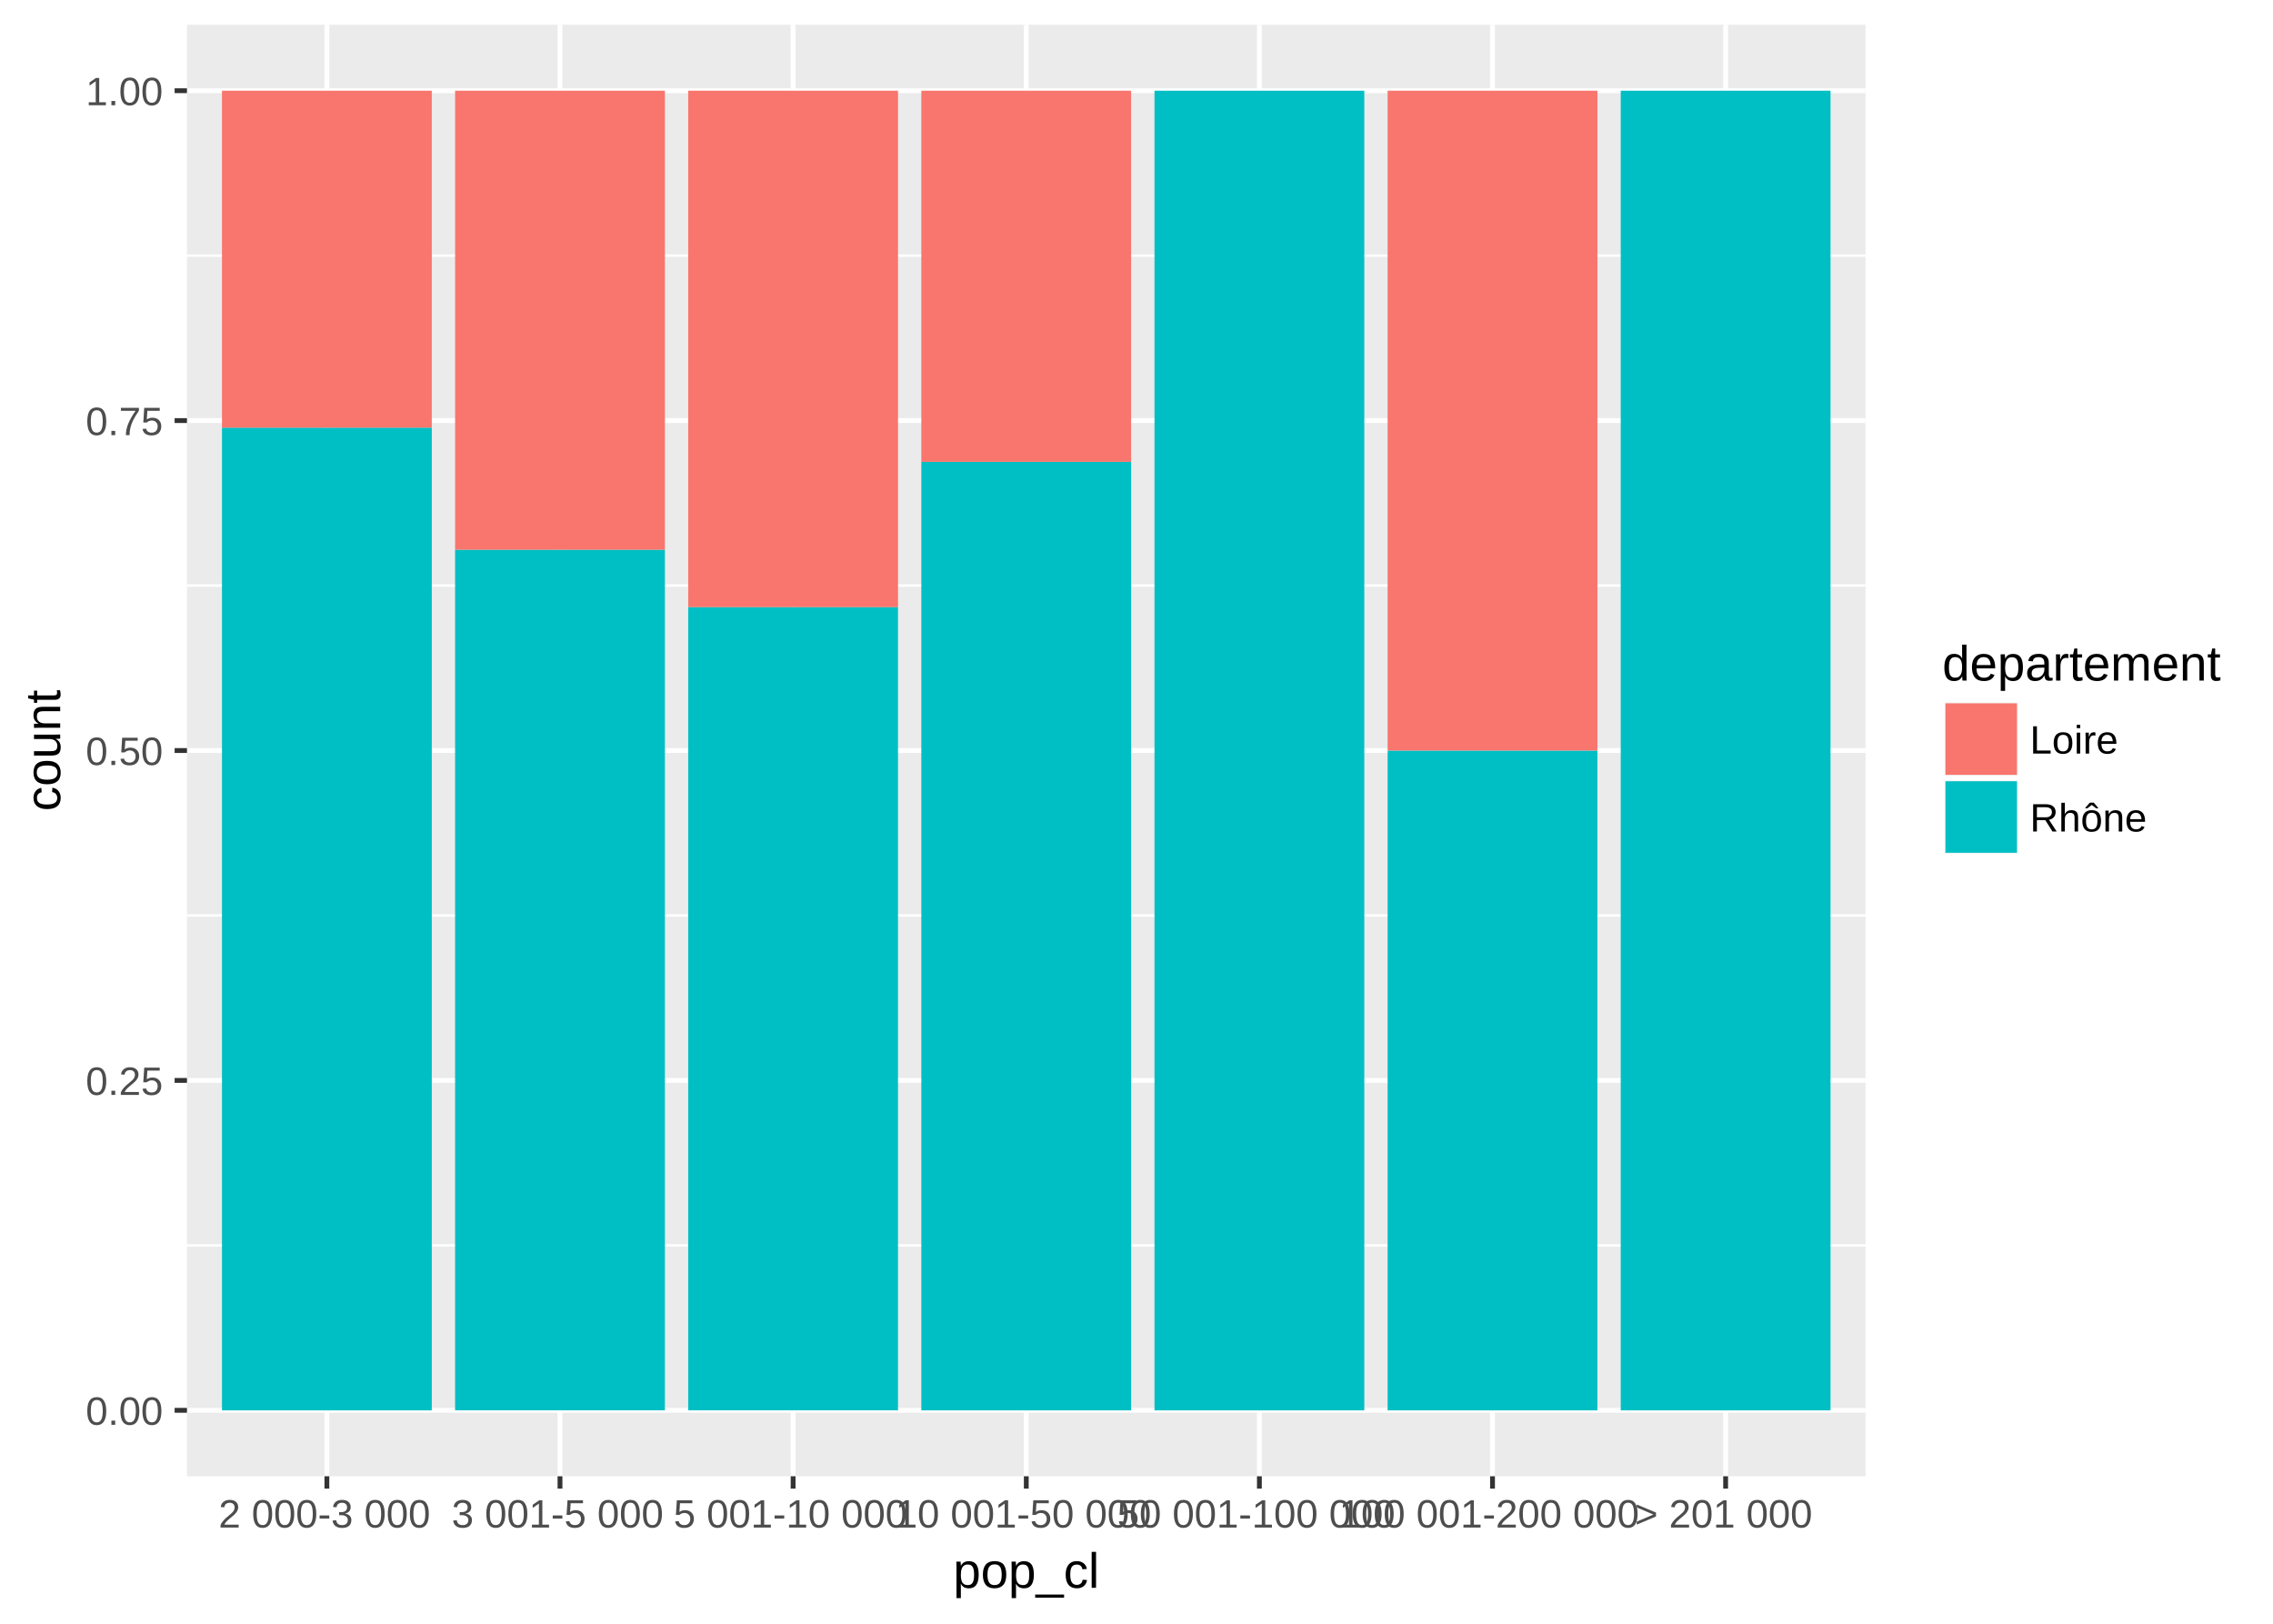
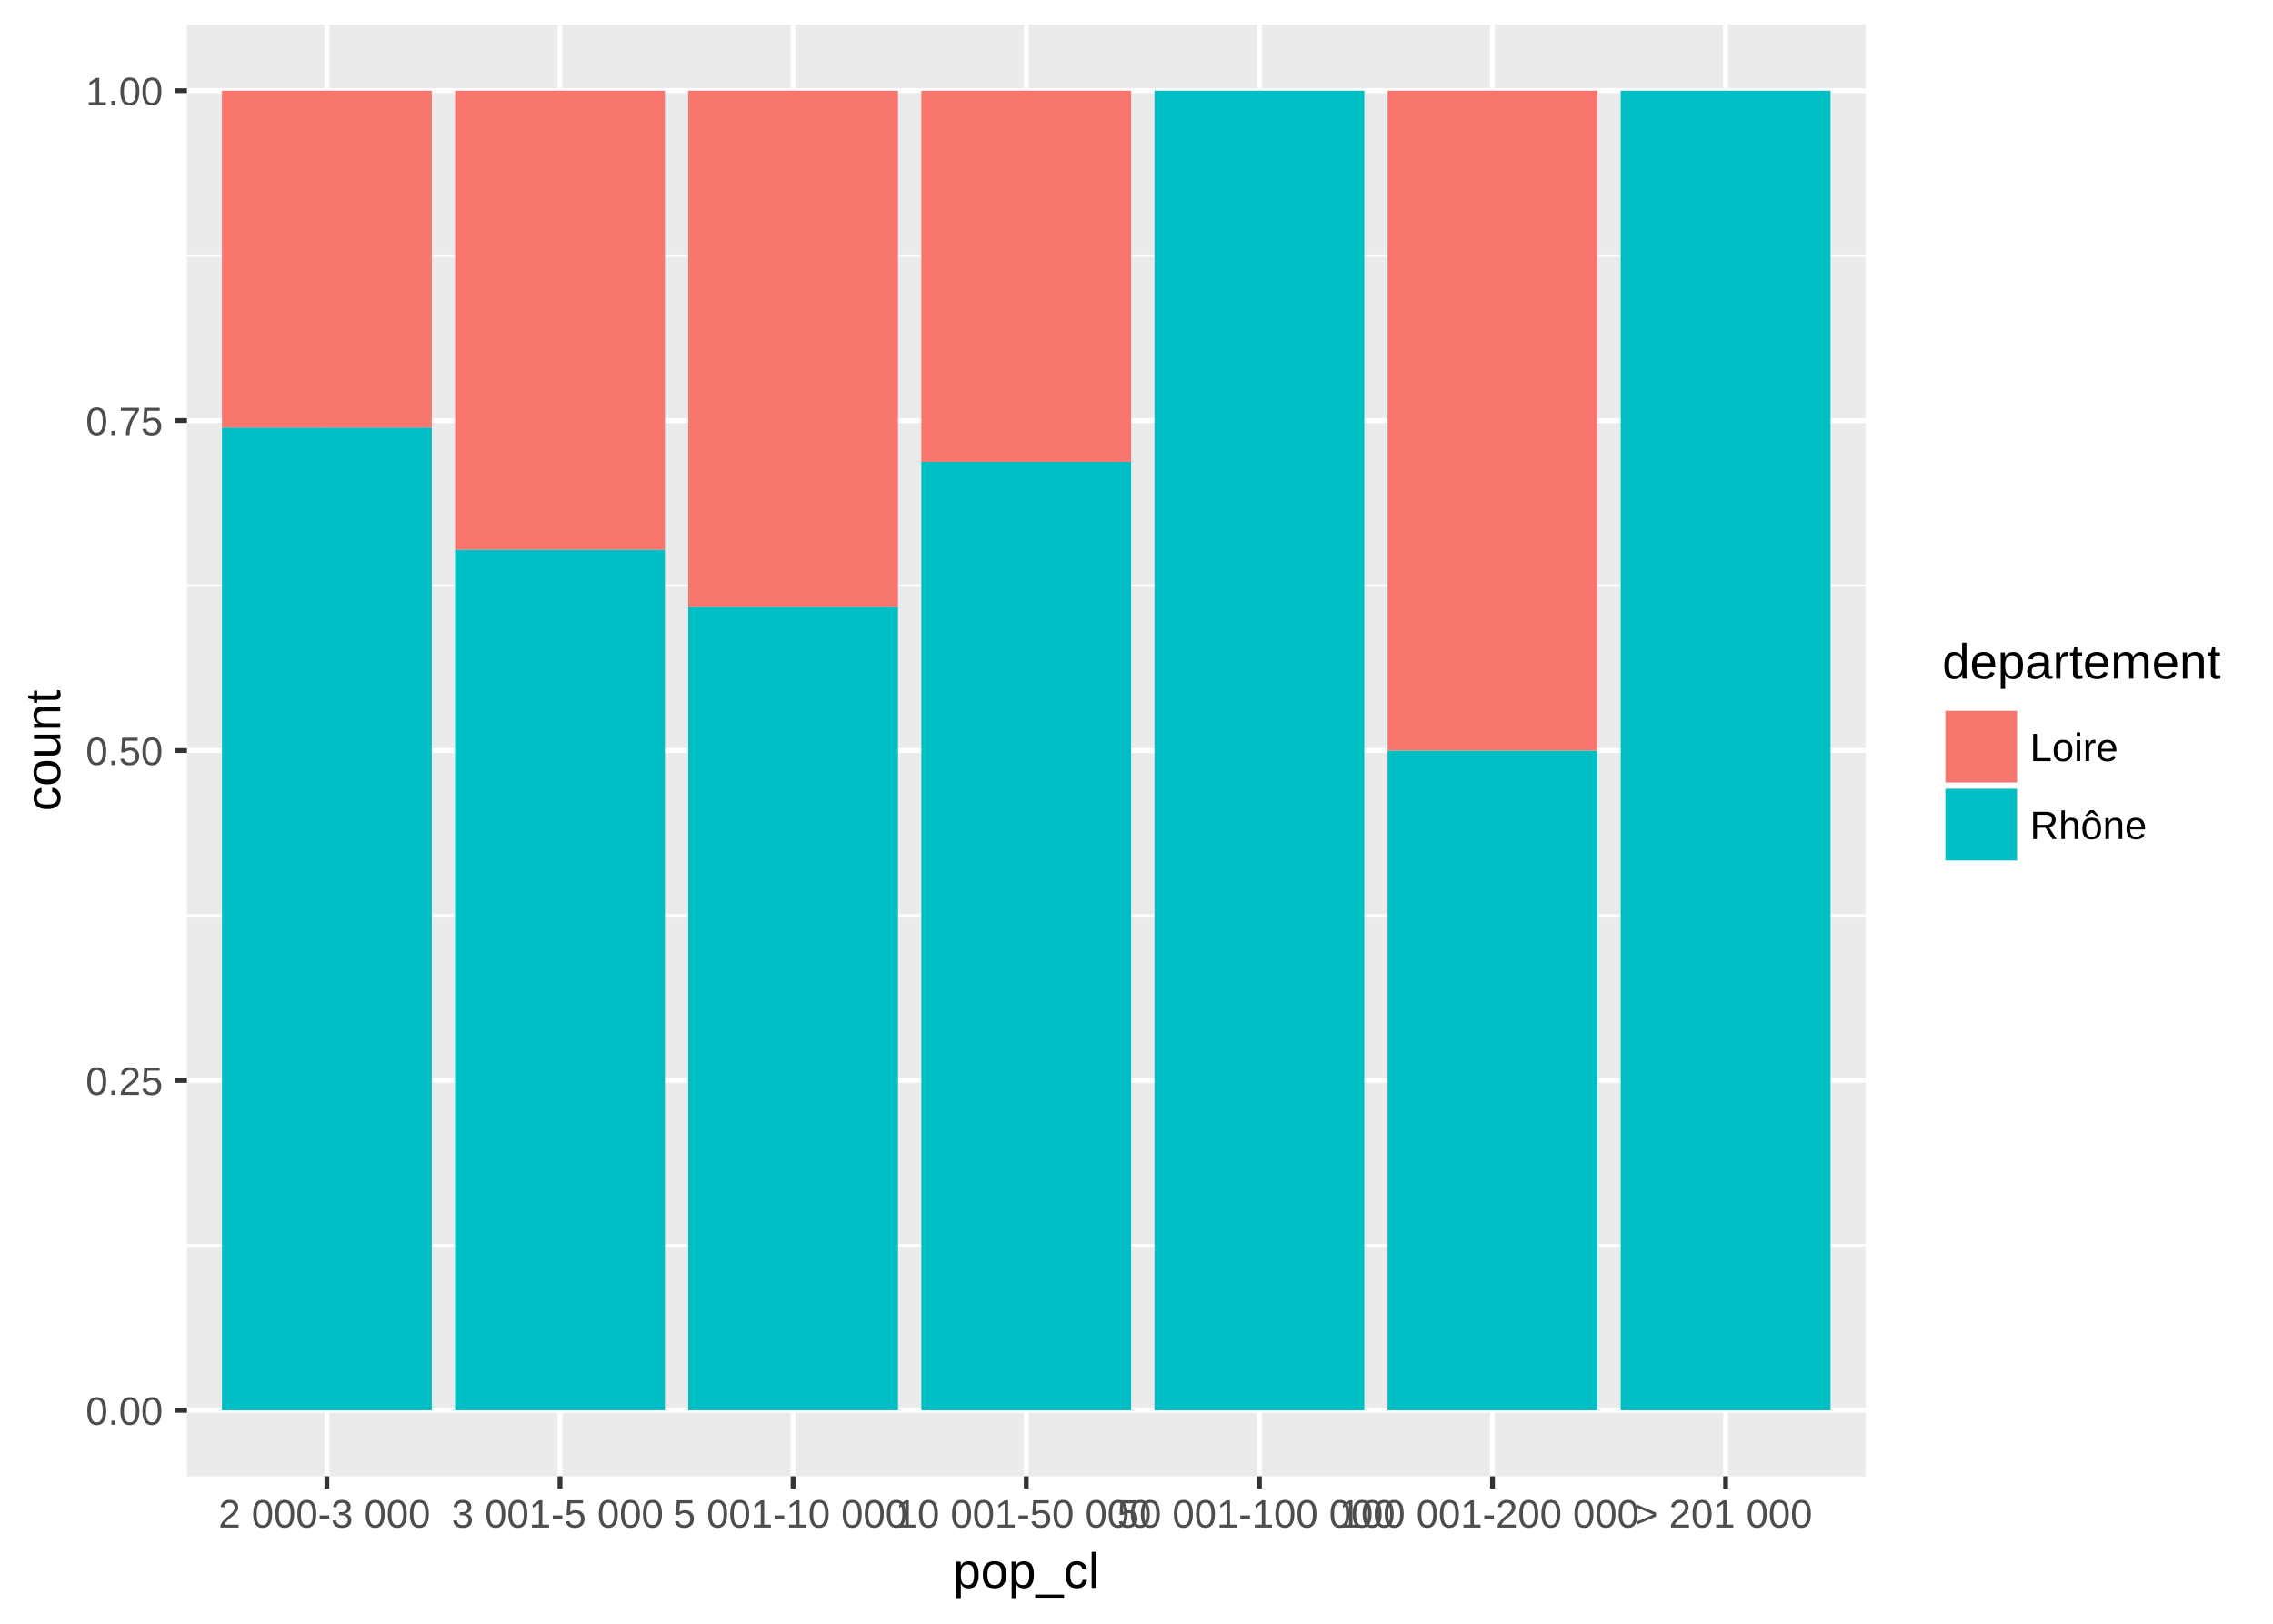
<svg xmlns="http://www.w3.org/2000/svg" viewBox="0 0 504.00 360.00">
  <defs>
    <style type="text/css">
    line, polyline, path, rect, circle {
      fill: none;
      stroke: #000000;
      stroke-linecap: round;
      stroke-linejoin: round;
      stroke-miterlimit: 10.00;
    }
  </style>
  </defs>
  <rect width="100%" height="100%" style="stroke: none; fill: #FFFFFF;" />
  <rect x="0.00" y="0.00" width="504.00" height="360.00" style="stroke-width: 1.07; stroke: #FFFFFF; fill: #FFFFFF;" />
  <defs>
    <clipPath id="cpNDEuNDYyfDQxMy42NDl8MzI3LjMxM3w1LjQ3OTQ1">
      <rect x="41.46" y="5.48" width="372.19" height="321.83" />
    </clipPath>
  </defs>
  <rect x="41.46" y="5.48" width="372.19" height="321.83" style="stroke-width: 1.07; stroke: none; fill: #EBEBEB;" clip-path="url(#cpNDEuNDYyfDQxMy42NDl8MzI3LjMxM3w1LjQ3OTQ1)" />
  <polyline points="41.46,276.11 413.65,276.11 " style="stroke-width: 0.53; stroke: #FFFFFF; stroke-linecap: butt;" clip-path="url(#cpNDEuNDYyfDQxMy42NDl8MzI3LjMxM3w1LjQ3OTQ1)" />
  <polyline points="41.46,202.97 413.65,202.97 " style="stroke-width: 0.53; stroke: #FFFFFF; stroke-linecap: butt;" clip-path="url(#cpNDEuNDYyfDQxMy42NDl8MzI3LjMxM3w1LjQ3OTQ1)" />
  <polyline points="41.46,129.82 413.65,129.82 " style="stroke-width: 0.53; stroke: #FFFFFF; stroke-linecap: butt;" clip-path="url(#cpNDEuNDYyfDQxMy42NDl8MzI3LjMxM3w1LjQ3OTQ1)" />
  <polyline points="41.46,56.68 413.65,56.68 " style="stroke-width: 0.53; stroke: #FFFFFF; stroke-linecap: butt;" clip-path="url(#cpNDEuNDYyfDQxMy42NDl8MzI3LjMxM3w1LjQ3OTQ1)" />
  <polyline points="41.46,312.68 413.65,312.68 " style="stroke-width: 1.07; stroke: #FFFFFF; stroke-linecap: butt;" clip-path="url(#cpNDEuNDYyfDQxMy42NDl8MzI3LjMxM3w1LjQ3OTQ1)" />
  <polyline points="41.46,239.54 413.65,239.54 " style="stroke-width: 1.07; stroke: #FFFFFF; stroke-linecap: butt;" clip-path="url(#cpNDEuNDYyfDQxMy42NDl8MzI3LjMxM3w1LjQ3OTQ1)" />
  <polyline points="41.46,166.40 413.65,166.40 " style="stroke-width: 1.07; stroke: #FFFFFF; stroke-linecap: butt;" clip-path="url(#cpNDEuNDYyfDQxMy42NDl8MzI3LjMxM3w1LjQ3OTQ1)" />
  <polyline points="41.46,93.25 413.65,93.25 " style="stroke-width: 1.07; stroke: #FFFFFF; stroke-linecap: butt;" clip-path="url(#cpNDEuNDYyfDQxMy42NDl8MzI3LjMxM3w1LjQ3OTQ1)" />
  <polyline points="41.46,20.11 413.65,20.11 " style="stroke-width: 1.07; stroke: #FFFFFF; stroke-linecap: butt;" clip-path="url(#cpNDEuNDYyfDQxMy42NDl8MzI3LjMxM3w1LjQ3OTQ1)" />
  <polyline points="72.48,327.31 72.48,5.48 " style="stroke-width: 1.07; stroke: #FFFFFF; stroke-linecap: butt;" clip-path="url(#cpNDEuNDYyfDQxMy42NDl8MzI3LjMxM3w1LjQ3OTQ1)" />
  <polyline points="124.17,327.31 124.17,5.48 " style="stroke-width: 1.07; stroke: #FFFFFF; stroke-linecap: butt;" clip-path="url(#cpNDEuNDYyfDQxMy42NDl8MzI3LjMxM3w1LjQ3OTQ1)" />
  <polyline points="175.86,327.31 175.86,5.48 " style="stroke-width: 1.07; stroke: #FFFFFF; stroke-linecap: butt;" clip-path="url(#cpNDEuNDYyfDQxMy42NDl8MzI3LjMxM3w1LjQ3OTQ1)" />
  <polyline points="227.56,327.31 227.56,5.48 " style="stroke-width: 1.07; stroke: #FFFFFF; stroke-linecap: butt;" clip-path="url(#cpNDEuNDYyfDQxMy42NDl8MzI3LjMxM3w1LjQ3OTQ1)" />
  <polyline points="279.25,327.31 279.25,5.48 " style="stroke-width: 1.07; stroke: #FFFFFF; stroke-linecap: butt;" clip-path="url(#cpNDEuNDYyfDQxMy42NDl8MzI3LjMxM3w1LjQ3OTQ1)" />
  <polyline points="330.94,327.31 330.94,5.48 " style="stroke-width: 1.07; stroke: #FFFFFF; stroke-linecap: butt;" clip-path="url(#cpNDEuNDYyfDQxMy42NDl8MzI3LjMxM3w1LjQ3OTQ1)" />
  <polyline points="382.63,327.31 382.63,5.48 " style="stroke-width: 1.07; stroke: #FFFFFF; stroke-linecap: butt;" clip-path="url(#cpNDEuNDYyfDQxMy42NDl8MzI3LjMxM3w1LjQ3OTQ1)" />
  <rect x="49.22" y="94.81" width="46.52" height="217.88" style="stroke-width: 1.07; stroke: none; stroke-linecap: butt; fill: #00BFC4;" clip-path="url(#cpNDEuNDYyfDQxMy42NDl8MzI3LjMxM3w1LjQ3OTQ1)" />
  <rect x="49.22" y="20.11" width="46.52" height="74.70" style="stroke-width: 1.07; stroke: none; stroke-linecap: butt; fill: #F8766D;" clip-path="url(#cpNDEuNDYyfDQxMy42NDl8MzI3LjMxM3w1LjQ3OTQ1)" />
  <rect x="100.91" y="121.87" width="46.52" height="190.81" style="stroke-width: 1.07; stroke: none; stroke-linecap: butt; fill: #00BFC4;" clip-path="url(#cpNDEuNDYyfDQxMy42NDl8MzI3LjMxM3w1LjQ3OTQ1)" />
  <rect x="100.91" y="20.11" width="46.52" height="101.77" style="stroke-width: 1.07; stroke: none; stroke-linecap: butt; fill: #F8766D;" clip-path="url(#cpNDEuNDYyfDQxMy42NDl8MzI3LjMxM3w1LjQ3OTQ1)" />
  <rect x="152.60" y="134.59" width="46.52" height="178.09" style="stroke-width: 1.07; stroke: none; stroke-linecap: butt; fill: #00BFC4;" clip-path="url(#cpNDEuNDYyfDQxMy42NDl8MzI3LjMxM3w1LjQ3OTQ1)" />
  <rect x="152.60" y="20.11" width="46.52" height="114.49" style="stroke-width: 1.07; stroke: none; stroke-linecap: butt; fill: #F8766D;" clip-path="url(#cpNDEuNDYyfDQxMy42NDl8MzI3LjMxM3w1LjQ3OTQ1)" />
  <rect x="204.29" y="102.40" width="46.52" height="210.29" style="stroke-width: 1.07; stroke: none; stroke-linecap: butt; fill: #00BFC4;" clip-path="url(#cpNDEuNDYyfDQxMy42NDl8MzI3LjMxM3w1LjQ3OTQ1)" />
  <rect x="204.29" y="20.11" width="46.52" height="82.29" style="stroke-width: 1.07; stroke: none; stroke-linecap: butt; fill: #F8766D;" clip-path="url(#cpNDEuNDYyfDQxMy42NDl8MzI3LjMxM3w1LjQ3OTQ1)" />
  <rect x="255.99" y="20.11" width="46.52" height="292.58" style="stroke-width: 1.07; stroke: none; stroke-linecap: butt; fill: #00BFC4;" clip-path="url(#cpNDEuNDYyfDQxMy42NDl8MzI3LjMxM3w1LjQ3OTQ1)" />
  <rect x="307.68" y="166.40" width="46.52" height="146.29" style="stroke-width: 1.07; stroke: none; stroke-linecap: butt; fill: #00BFC4;" clip-path="url(#cpNDEuNDYyfDQxMy42NDl8MzI3LjMxM3w1LjQ3OTQ1)" />
  <rect x="307.68" y="20.11" width="46.52" height="146.29" style="stroke-width: 1.07; stroke: none; stroke-linecap: butt; fill: #F8766D;" clip-path="url(#cpNDEuNDYyfDQxMy42NDl8MzI3LjMxM3w1LjQ3OTQ1)" />
  <rect x="359.37" y="20.11" width="46.52" height="292.58" style="stroke-width: 1.07; stroke: none; stroke-linecap: butt; fill: #00BFC4;" clip-path="url(#cpNDEuNDYyfDQxMy42NDl8MzI3LjMxM3w1LjQ3OTQ1)" />
  <defs>
    <clipPath id="cpMHw1MDR8MzYwfDA=">
      <rect x="0.00" y="0.00" width="504.00" height="360.00" />
    </clipPath>
  </defs>
  <g clip-path="url(#cpMHw1MDR8MzYwfDA=)">
    <text x="19.01" y="315.90" style="font-size: 8.80px; fill: #4D4D4D; font-family: Arial;" textLength="17.52px" lengthAdjust="spacingAndGlyphs">0.00</text>
  </g>
  <g clip-path="url(#cpMHw1MDR8MzYwfDA=)">
    <text x="19.01" y="242.76" style="font-size: 8.80px; fill: #4D4D4D; font-family: Arial;" textLength="17.52px" lengthAdjust="spacingAndGlyphs">0.25</text>
  </g>
  <g clip-path="url(#cpMHw1MDR8MzYwfDA=)">
    <text x="19.01" y="169.62" style="font-size: 8.80px; fill: #4D4D4D; font-family: Arial;" textLength="17.52px" lengthAdjust="spacingAndGlyphs">0.50</text>
  </g>
  <g clip-path="url(#cpMHw1MDR8MzYwfDA=)">
    <text x="19.01" y="96.47" style="font-size: 8.80px; fill: #4D4D4D; font-family: Arial;" textLength="17.52px" lengthAdjust="spacingAndGlyphs">0.75</text>
  </g>
  <g clip-path="url(#cpMHw1MDR8MzYwfDA=)">
    <text x="19.01" y="23.33" style="font-size: 8.80px; fill: #4D4D4D; font-family: Arial;" textLength="17.52px" lengthAdjust="spacingAndGlyphs">1.00</text>
  </g>
  <polyline points="38.72,312.68 41.46,312.68 " style="stroke-width: 1.07; stroke: #333333; stroke-linecap: butt;" clip-path="url(#cpMHw1MDR8MzYwfDA=)" />
  <polyline points="38.72,239.54 41.46,239.54 " style="stroke-width: 1.07; stroke: #333333; stroke-linecap: butt;" clip-path="url(#cpMHw1MDR8MzYwfDA=)" />
  <polyline points="38.72,166.40 41.46,166.40 " style="stroke-width: 1.07; stroke: #333333; stroke-linecap: butt;" clip-path="url(#cpMHw1MDR8MzYwfDA=)" />
  <polyline points="38.72,93.25 41.46,93.25 " style="stroke-width: 1.07; stroke: #333333; stroke-linecap: butt;" clip-path="url(#cpMHw1MDR8MzYwfDA=)" />
  <polyline points="38.72,20.11 41.46,20.11 " style="stroke-width: 1.07; stroke: #333333; stroke-linecap: butt;" clip-path="url(#cpMHw1MDR8MzYwfDA=)" />
  <polyline points="72.48,330.05 72.48,327.31 " style="stroke-width: 1.07; stroke: #333333; stroke-linecap: butt;" clip-path="url(#cpMHw1MDR8MzYwfDA=)" />
  <polyline points="124.17,330.05 124.17,327.31 " style="stroke-width: 1.07; stroke: #333333; stroke-linecap: butt;" clip-path="url(#cpMHw1MDR8MzYwfDA=)" />
  <polyline points="175.86,330.05 175.86,327.31 " style="stroke-width: 1.07; stroke: #333333; stroke-linecap: butt;" clip-path="url(#cpMHw1MDR8MzYwfDA=)" />
  <polyline points="227.56,330.05 227.56,327.31 " style="stroke-width: 1.07; stroke: #333333; stroke-linecap: butt;" clip-path="url(#cpMHw1MDR8MzYwfDA=)" />
  <polyline points="279.25,330.05 279.25,327.31 " style="stroke-width: 1.07; stroke: #333333; stroke-linecap: butt;" clip-path="url(#cpMHw1MDR8MzYwfDA=)" />
  <polyline points="330.94,330.05 330.94,327.31 " style="stroke-width: 1.07; stroke: #333333; stroke-linecap: butt;" clip-path="url(#cpMHw1MDR8MzYwfDA=)" />
  <polyline points="382.63,330.05 382.63,327.31 " style="stroke-width: 1.07; stroke: #333333; stroke-linecap: butt;" clip-path="url(#cpMHw1MDR8MzYwfDA=)" />
  <g clip-path="url(#cpMHw1MDR8MzYwfDA=)">
    <text x="48.46" y="338.68" style="font-size: 8.80px; fill: #4D4D4D; font-family: Arial;" textLength="48.04px" lengthAdjust="spacingAndGlyphs">2 000-3 000</text>
  </g>
  <g clip-path="url(#cpMHw1MDR8MzYwfDA=)">
    <text x="100.15" y="338.68" style="font-size: 8.80px; fill: #4D4D4D; font-family: Arial;" textLength="48.04px" lengthAdjust="spacingAndGlyphs">3 001-5 000</text>
  </g>
  <g clip-path="url(#cpMHw1MDR8MzYwfDA=)">
    <text x="149.34" y="338.68" style="font-size: 8.80px; fill: #4D4D4D; font-family: Arial;" textLength="53.05px" lengthAdjust="spacingAndGlyphs">5 001-10 000</text>
  </g>
  <g clip-path="url(#cpMHw1MDR8MzYwfDA=)">
    <text x="198.53" y="338.68" style="font-size: 8.80px; fill: #4D4D4D; font-family: Arial;" textLength="58.05px" lengthAdjust="spacingAndGlyphs">10 001-50 000</text>
  </g>
  <g clip-path="url(#cpMHw1MDR8MzYwfDA=)">
    <text x="247.72" y="338.68" style="font-size: 8.80px; fill: #4D4D4D; font-family: Arial;" textLength="63.06px" lengthAdjust="spacingAndGlyphs">50 001-100 000</text>
  </g>
  <g clip-path="url(#cpMHw1MDR8MzYwfDA=)">
    <text x="296.91" y="338.68" style="font-size: 8.80px; fill: #4D4D4D; font-family: Arial;" textLength="68.06px" lengthAdjust="spacingAndGlyphs">100 001-200 000</text>
  </g>
  <g clip-path="url(#cpMHw1MDR8MzYwfDA=)">
    <text x="362.49" y="338.68" style="font-size: 8.80px; fill: #4D4D4D; font-family: Arial;" textLength="40.29px" lengthAdjust="spacingAndGlyphs">&gt; 201 000</text>
  </g>
  <g clip-path="url(#cpMHw1MDR8MzYwfDA=)">
    <text x="211.35" y="352.04" style="font-size: 11.00px; font-family: Arial;" textLength="32.41px" lengthAdjust="spacingAndGlyphs">pop_cl</text>
  </g>
  <g clip-path="url(#cpMHw1MDR8MzYwfDA=)">
    <text transform="translate(13.35,179.85) rotate(-90)" style="font-size: 11.00px; font-family: Arial;" textLength="26.91px" lengthAdjust="spacingAndGlyphs">count</text>
  </g>
-   <rect x="424.99" y="137.34" width="73.53" height="58.12" style="stroke-width: 1.07; stroke: none; fill: #FFFFFF;" clip-path="url(#cpMHw1MDR8MzYwfDA=)" />
+   <rect x="424.99" y="135.66" width="73.53" height="61.47" style="stroke-width: 1.07; stroke: none; fill: #FFFFFF;" clip-path="url(#cpMHw1MDR8MzYwfDA=)" />
  <g clip-path="url(#cpMHw1MDR8MzYwfDA=)">
-     <text x="430.66" y="150.89" style="font-size: 11.00px; font-family: Arial;" textLength="61.76px" lengthAdjust="spacingAndGlyphs">departement</text>
+     <text x="430.66" y="150.46" style="font-size: 11.00px; font-family: Arial;" textLength="61.76px" lengthAdjust="spacingAndGlyphs">departement</text>
  </g>
-   <rect x="430.66" y="155.23" width="17.28" height="17.28" style="stroke-width: 1.07; stroke: #FFFFFF; fill: #F2F2F2;" clip-path="url(#cpMHw1MDR8MzYwfDA=)" />
-   <rect x="431.37" y="155.93" width="15.86" height="15.86" style="stroke-width: 1.07; stroke: none; stroke-linejoin: miter; fill: #F8766D;" clip-path="url(#cpMHw1MDR8MzYwfDA=)" />
-   <rect x="430.66" y="172.51" width="17.28" height="17.28" style="stroke-width: 1.07; stroke: #FFFFFF; fill: #F2F2F2;" clip-path="url(#cpMHw1MDR8MzYwfDA=)" />
-   <rect x="431.37" y="173.21" width="15.86" height="15.86" style="stroke-width: 1.07; stroke: none; stroke-linejoin: miter; fill: #00BFC4;" clip-path="url(#cpMHw1MDR8MzYwfDA=)" />
+   <rect x="430.66" y="156.90" width="17.28" height="17.28" style="stroke-width: 1.07; stroke: #FFFFFF; fill: #F2F2F2;" clip-path="url(#cpMHw1MDR8MzYwfDA=)" />
+   <rect x="431.37" y="157.61" width="15.86" height="15.86" style="stroke-width: 1.07; stroke: none; stroke-linejoin: miter; fill: #F8766D;" clip-path="url(#cpMHw1MDR8MzYwfDA=)" />
+   <rect x="430.66" y="174.18" width="17.28" height="17.28" style="stroke-width: 1.07; stroke: #FFFFFF; fill: #F2F2F2;" clip-path="url(#cpMHw1MDR8MzYwfDA=)" />
+   <rect x="431.37" y="174.89" width="15.86" height="15.86" style="stroke-width: 1.07; stroke: none; stroke-linejoin: miter; fill: #00BFC4;" clip-path="url(#cpMHw1MDR8MzYwfDA=)" />
  <g clip-path="url(#cpMHw1MDR8MzYwfDA=)">
-     <text x="450.10" y="167.08" style="font-size: 8.80px; font-family: Arial;" textLength="20.01px" lengthAdjust="spacingAndGlyphs">Loire</text>
+     <text x="450.10" y="168.76" style="font-size: 8.80px; font-family: Arial;" textLength="20.01px" lengthAdjust="spacingAndGlyphs">Loire</text>
  </g>
  <g clip-path="url(#cpMHw1MDR8MzYwfDA=)">
-     <text x="450.10" y="184.36" style="font-size: 8.80px; font-family: Arial;" textLength="26.52px" lengthAdjust="spacingAndGlyphs">Rhône</text>
+     <text x="450.10" y="186.04" style="font-size: 8.80px; font-family: Arial;" textLength="26.52px" lengthAdjust="spacingAndGlyphs">Rhône</text>
  </g>
</svg>
